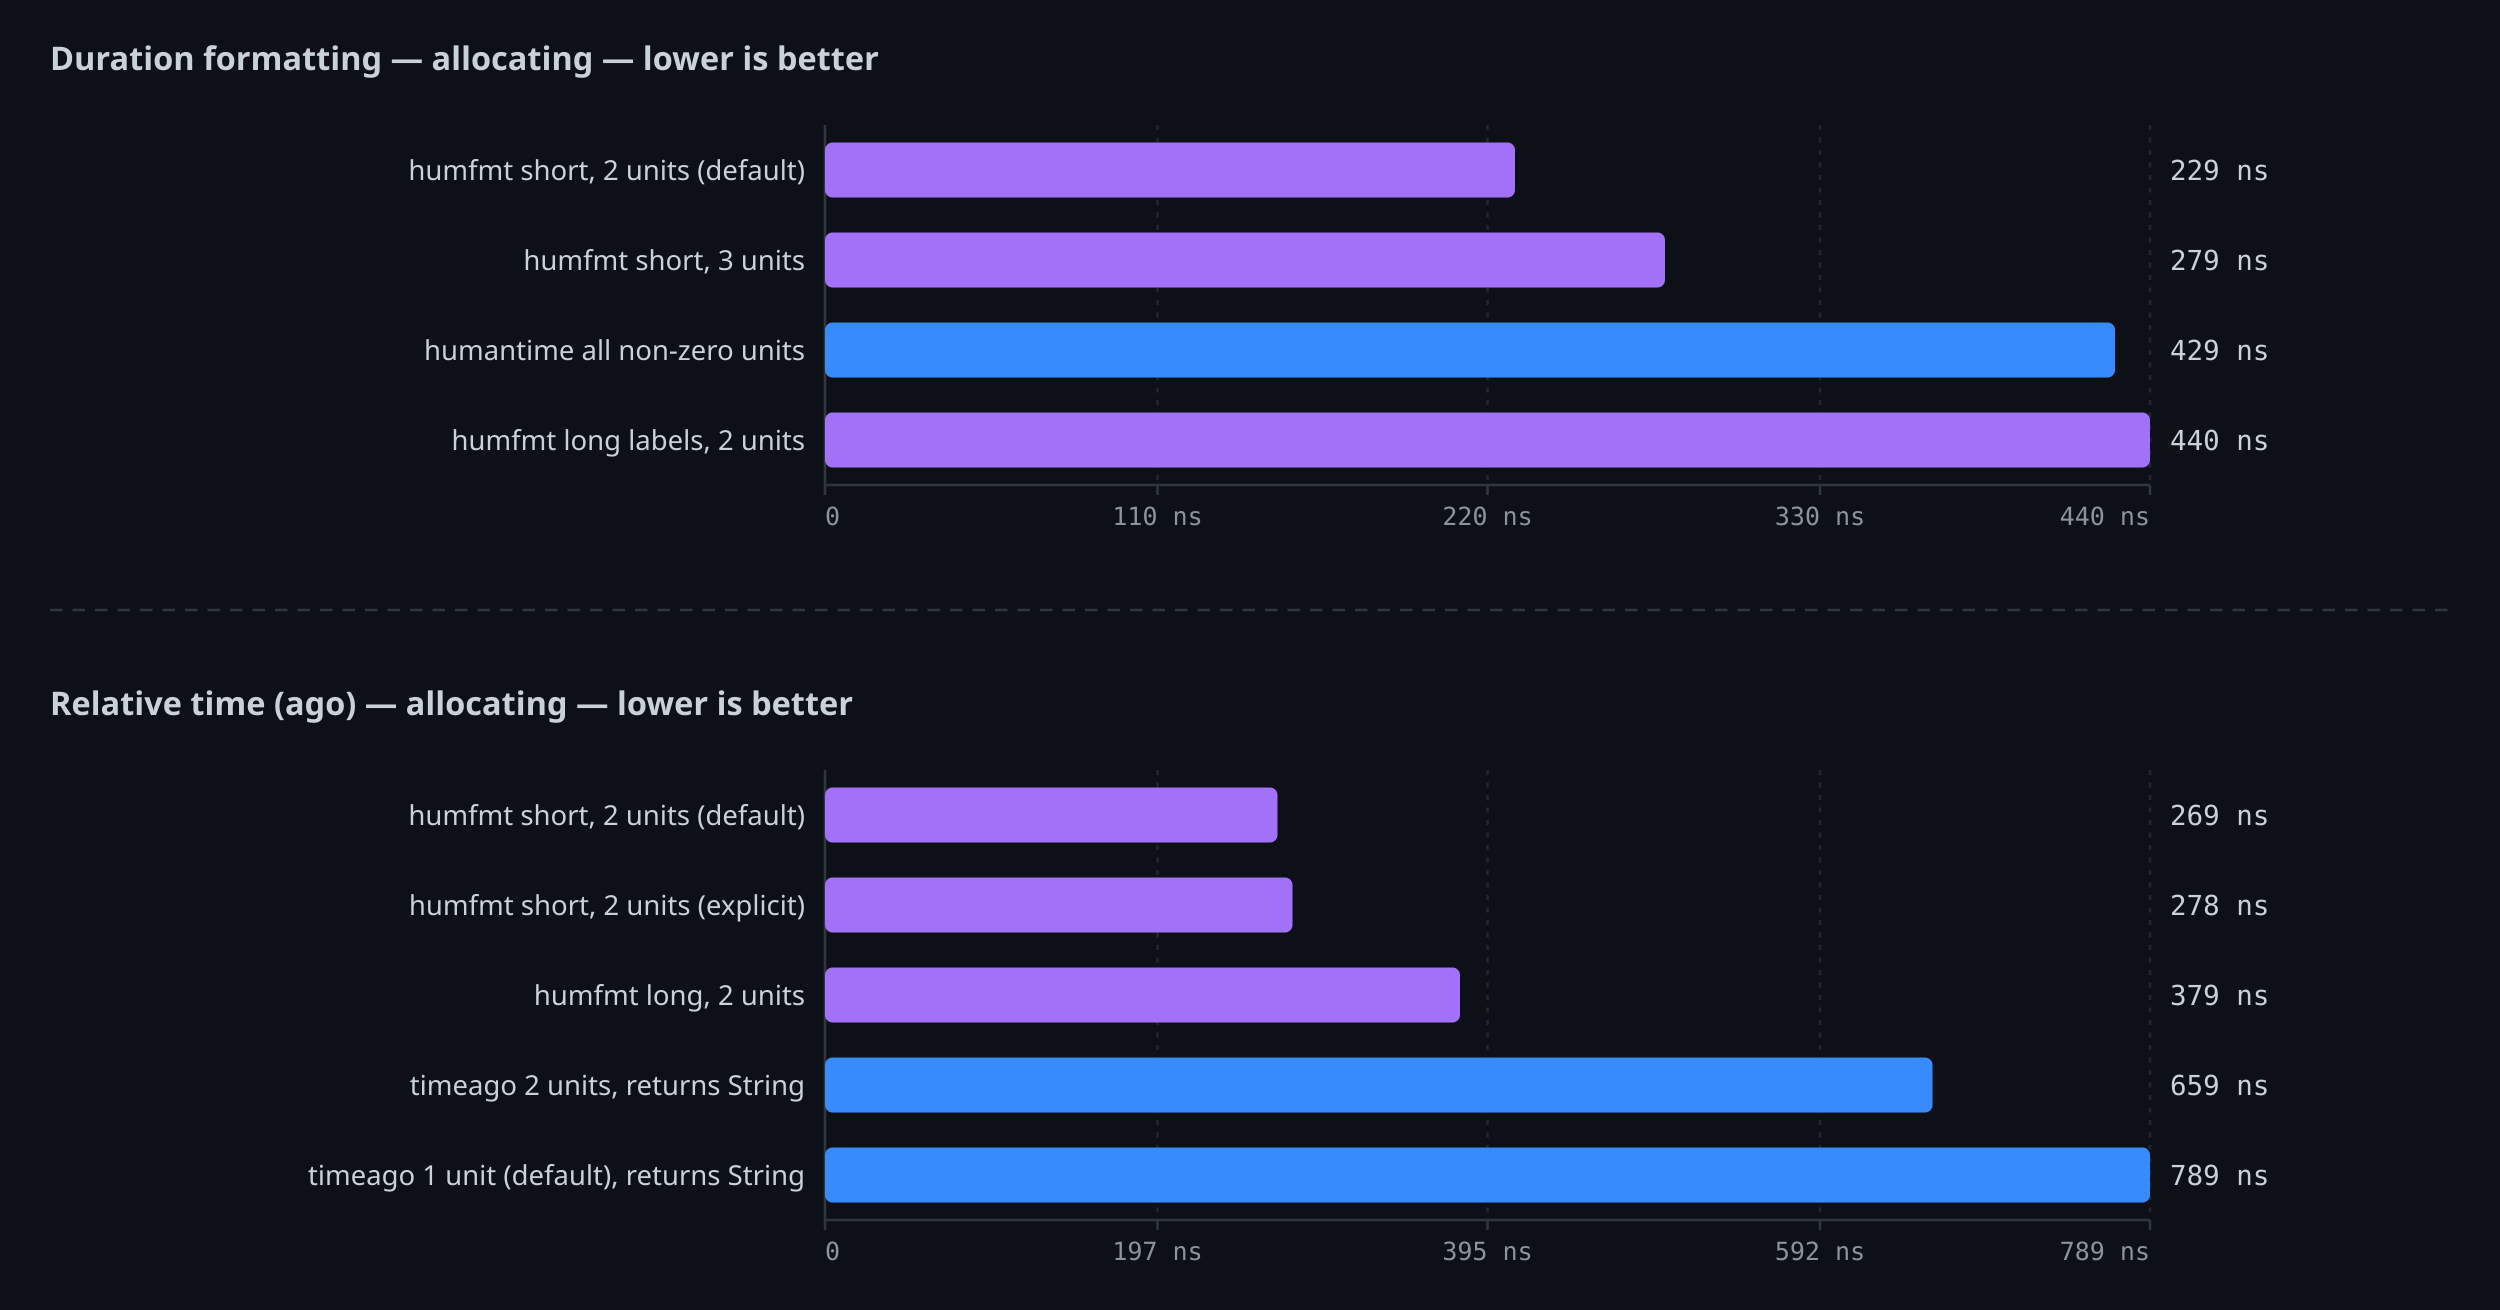
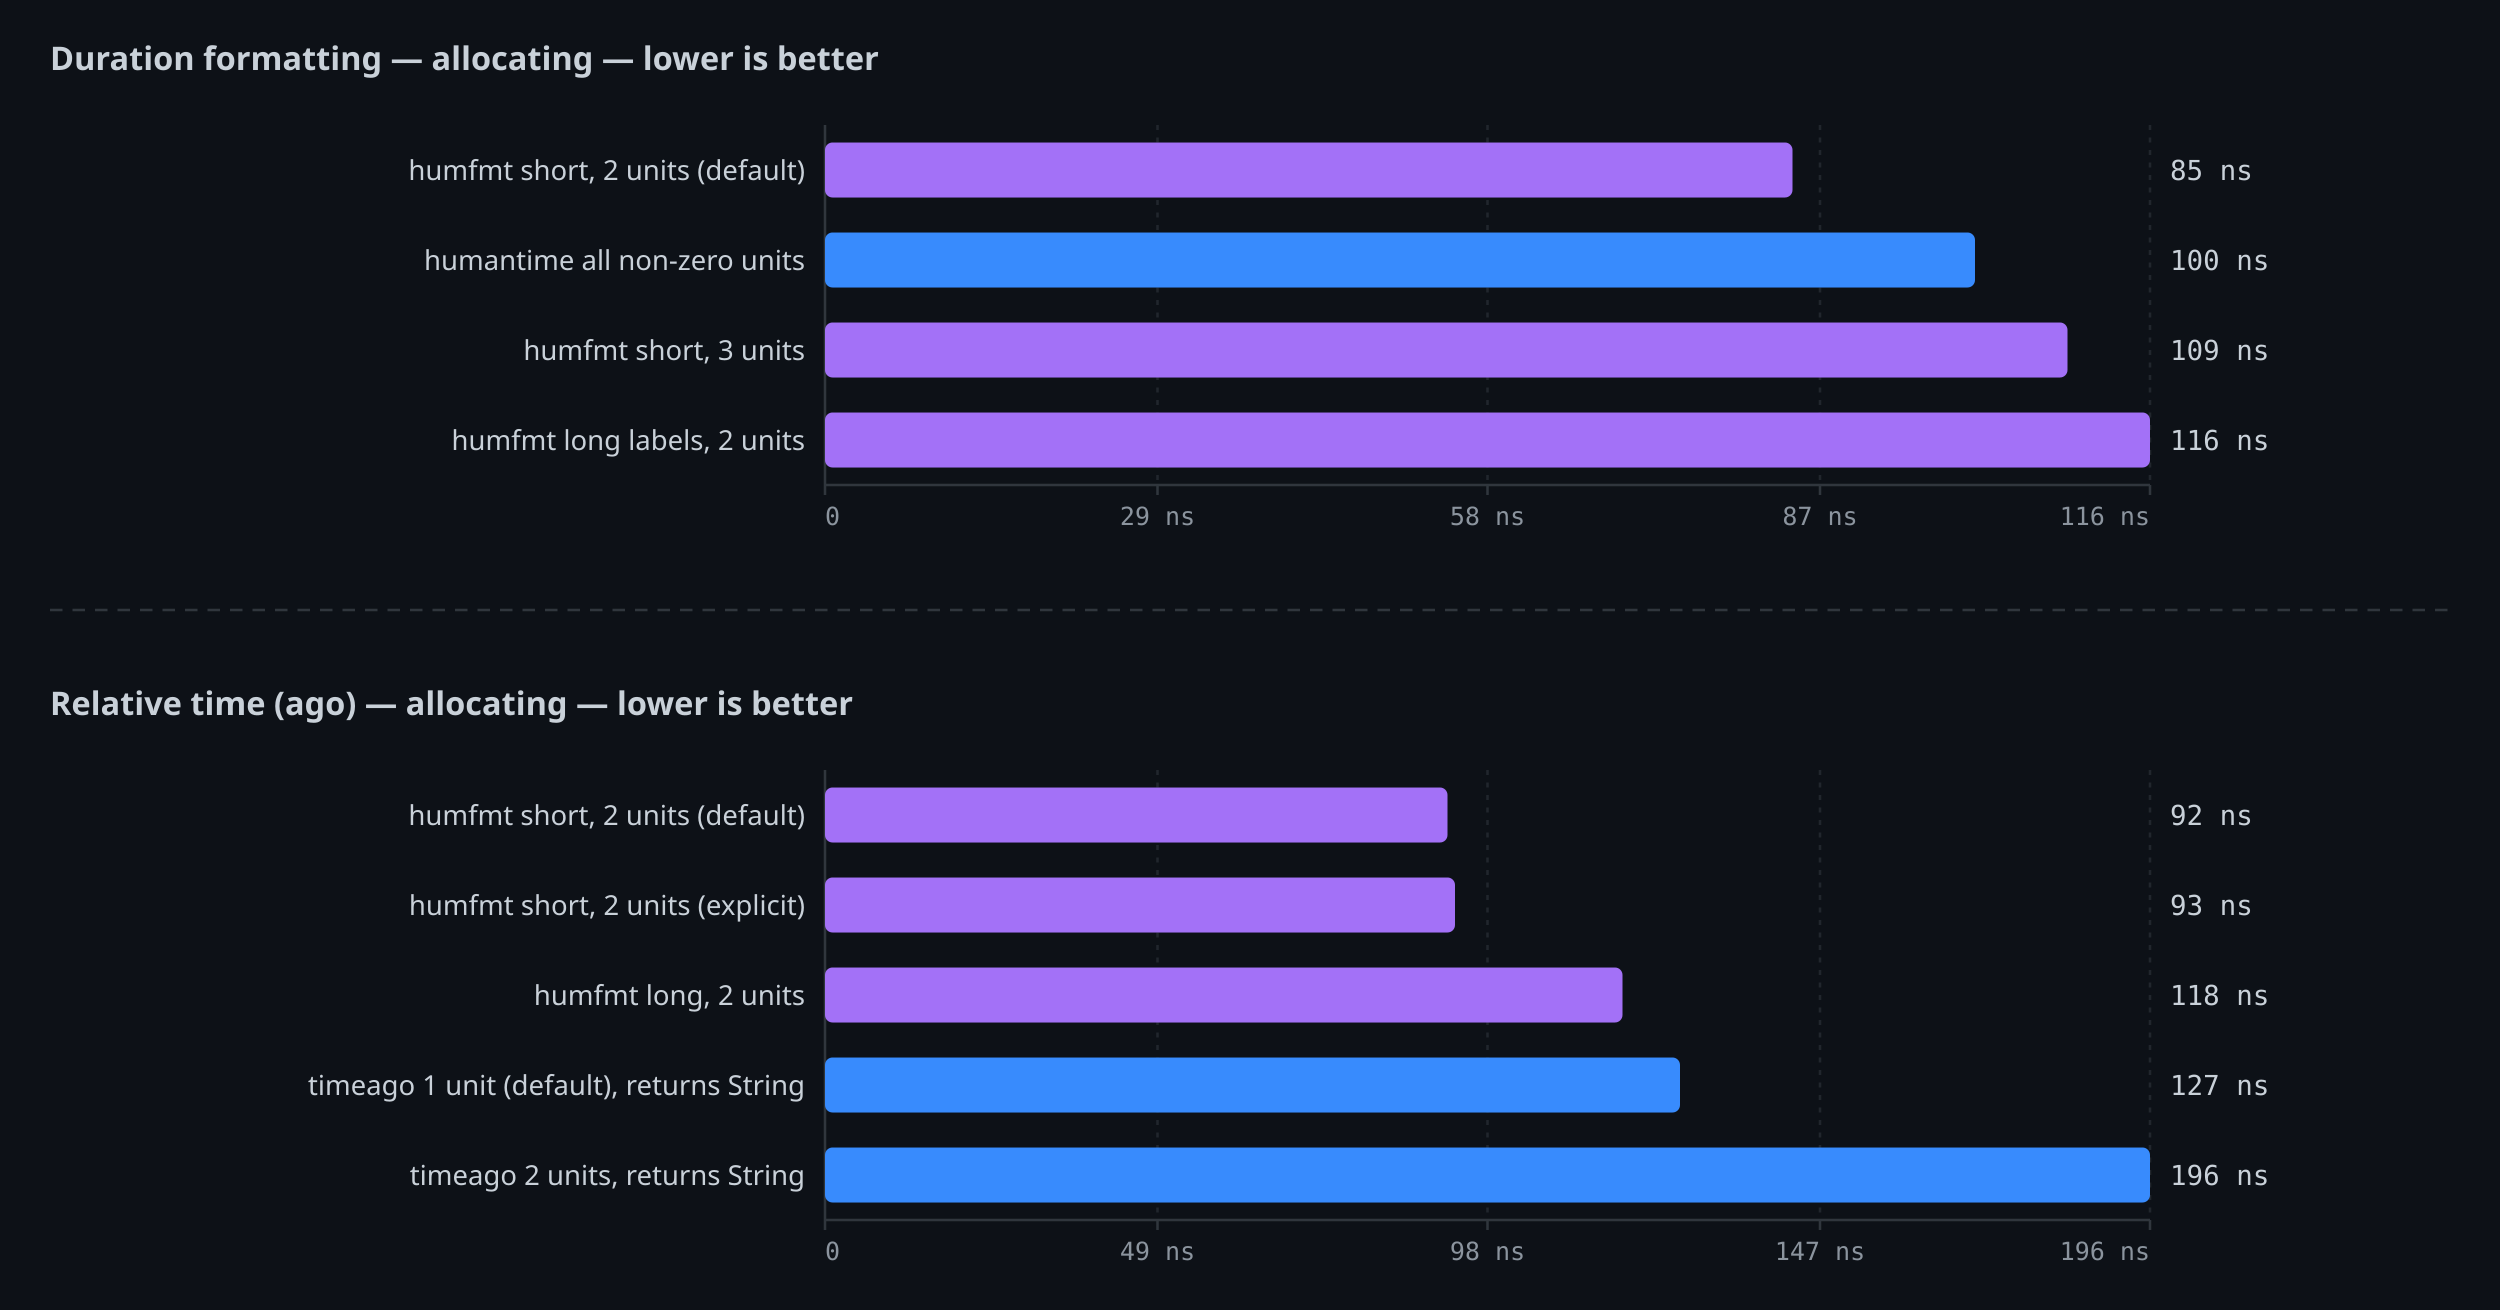
<svg xmlns="http://www.w3.org/2000/svg" width="1000" height="524" viewBox="0 0 1000 524">
  <rect width="100%" height="100%" fill="#0d1117" />
  <text x="20" y="28" fill="#c9d1d9" font-family="ui-sans-serif,system-ui,sans-serif" font-size="13" font-weight="600">Duration formatting — allocating — lower is better</text>
  <line x1="330" y1="50" x2="330" y2="194" stroke="#30363d" stroke-width="1" />
  <line x1="330" y1="194" x2="860" y2="194" stroke="#30363d" stroke-width="1" />
  <line x1="330" y1="194" x2="330" y2="198" stroke="#30363d" stroke-width="1" />
  <text x="330" y="210" fill="#8b949e" font-family="ui-monospace,monospace" font-size="10" text-anchor="start">0</text>
  <line x1="463" y1="50" x2="463" y2="194" stroke="#21262d" stroke-width="1" stroke-dasharray="2 3" />
  <line x1="463" y1="194" x2="463" y2="198" stroke="#30363d" stroke-width="1" />
-   <text x="463" y="210" fill="#8b949e" font-family="ui-monospace,monospace" font-size="10" text-anchor="middle">110 ns</text>
+   <text x="463" y="210" fill="#8b949e" font-family="ui-monospace,monospace" font-size="10" text-anchor="middle">29 ns</text>
  <line x1="595" y1="50" x2="595" y2="194" stroke="#21262d" stroke-width="1" stroke-dasharray="2 3" />
  <line x1="595" y1="194" x2="595" y2="198" stroke="#30363d" stroke-width="1" />
-   <text x="595" y="210" fill="#8b949e" font-family="ui-monospace,monospace" font-size="10" text-anchor="middle">220 ns</text>
+   <text x="595" y="210" fill="#8b949e" font-family="ui-monospace,monospace" font-size="10" text-anchor="middle">58 ns</text>
  <line x1="728" y1="50" x2="728" y2="194" stroke="#21262d" stroke-width="1" stroke-dasharray="2 3" />
  <line x1="728" y1="194" x2="728" y2="198" stroke="#30363d" stroke-width="1" />
-   <text x="728" y="210" fill="#8b949e" font-family="ui-monospace,monospace" font-size="10" text-anchor="middle">330 ns</text>
+   <text x="728" y="210" fill="#8b949e" font-family="ui-monospace,monospace" font-size="10" text-anchor="middle">87 ns</text>
  <line x1="860" y1="50" x2="860" y2="194" stroke="#21262d" stroke-width="1" stroke-dasharray="2 3" />
  <line x1="860" y1="194" x2="860" y2="198" stroke="#30363d" stroke-width="1" />
-   <text x="860" y="210" fill="#8b949e" font-family="ui-monospace,monospace" font-size="10" text-anchor="end">440 ns</text>
-   <rect x="330" y="57" width="276" height="22" fill="#a371f7" rx="3" />
+   <text x="860" y="210" fill="#8b949e" font-family="ui-monospace,monospace" font-size="10" text-anchor="end">116 ns</text>
+   <rect x="330" y="57" width="387" height="22" fill="#a371f7" rx="3" />
  <text x="322" y="72" fill="#c9d1d9" font-family="ui-sans-serif,system-ui,sans-serif" font-size="11" text-anchor="end">humfmt  short, 2 units (default)</text>
-   <text x="868" y="72" fill="#c9d1d9" font-family="ui-monospace,monospace" font-size="11">229 ns</text>
-   <rect x="330" y="93" width="336" height="22" fill="#a371f7" rx="3" />
-   <text x="322" y="108" fill="#c9d1d9" font-family="ui-sans-serif,system-ui,sans-serif" font-size="11" text-anchor="end">humfmt  short, 3 units</text>
-   <text x="868" y="108" fill="#c9d1d9" font-family="ui-monospace,monospace" font-size="11">279 ns</text>
-   <rect x="330" y="129" width="516" height="22" fill="#388bfd" rx="3" />
-   <text x="322" y="144" fill="#c9d1d9" font-family="ui-sans-serif,system-ui,sans-serif" font-size="11" text-anchor="end">humantime  all non-zero units</text>
-   <text x="868" y="144" fill="#c9d1d9" font-family="ui-monospace,monospace" font-size="11">429 ns</text>
+   <text x="868" y="72" fill="#c9d1d9" font-family="ui-monospace,monospace" font-size="11">85 ns</text>
+   <rect x="330" y="93" width="460" height="22" fill="#388bfd" rx="3" />
+   <text x="322" y="108" fill="#c9d1d9" font-family="ui-sans-serif,system-ui,sans-serif" font-size="11" text-anchor="end">humantime  all non-zero units</text>
+   <text x="868" y="108" fill="#c9d1d9" font-family="ui-monospace,monospace" font-size="11">100 ns</text>
+   <rect x="330" y="129" width="497" height="22" fill="#a371f7" rx="3" />
+   <text x="322" y="144" fill="#c9d1d9" font-family="ui-sans-serif,system-ui,sans-serif" font-size="11" text-anchor="end">humfmt  short, 3 units</text>
+   <text x="868" y="144" fill="#c9d1d9" font-family="ui-monospace,monospace" font-size="11">109 ns</text>
  <rect x="330" y="165" width="530" height="22" fill="#a371f7" rx="3" />
  <text x="322" y="180" fill="#c9d1d9" font-family="ui-sans-serif,system-ui,sans-serif" font-size="11" text-anchor="end">humfmt  long labels, 2 units</text>
-   <text x="868" y="180" fill="#c9d1d9" font-family="ui-monospace,monospace" font-size="11">440 ns</text>
+   <text x="868" y="180" fill="#c9d1d9" font-family="ui-monospace,monospace" font-size="11">116 ns</text>
  <line x1="20" y1="244" x2="980" y2="244" stroke="#30363d" stroke-width="1" stroke-dasharray="5 4" />
  <text x="20" y="286" fill="#c9d1d9" font-family="ui-sans-serif,system-ui,sans-serif" font-size="13" font-weight="600">Relative time (ago) — allocating — lower is better</text>
  <line x1="330" y1="308" x2="330" y2="488" stroke="#30363d" stroke-width="1" />
  <line x1="330" y1="488" x2="860" y2="488" stroke="#30363d" stroke-width="1" />
  <line x1="330" y1="488" x2="330" y2="492" stroke="#30363d" stroke-width="1" />
  <text x="330" y="504" fill="#8b949e" font-family="ui-monospace,monospace" font-size="10" text-anchor="start">0</text>
  <line x1="463" y1="308" x2="463" y2="488" stroke="#21262d" stroke-width="1" stroke-dasharray="2 3" />
  <line x1="463" y1="488" x2="463" y2="492" stroke="#30363d" stroke-width="1" />
-   <text x="463" y="504" fill="#8b949e" font-family="ui-monospace,monospace" font-size="10" text-anchor="middle">197 ns</text>
+   <text x="463" y="504" fill="#8b949e" font-family="ui-monospace,monospace" font-size="10" text-anchor="middle">49 ns</text>
  <line x1="595" y1="308" x2="595" y2="488" stroke="#21262d" stroke-width="1" stroke-dasharray="2 3" />
  <line x1="595" y1="488" x2="595" y2="492" stroke="#30363d" stroke-width="1" />
-   <text x="595" y="504" fill="#8b949e" font-family="ui-monospace,monospace" font-size="10" text-anchor="middle">395 ns</text>
+   <text x="595" y="504" fill="#8b949e" font-family="ui-monospace,monospace" font-size="10" text-anchor="middle">98 ns</text>
  <line x1="728" y1="308" x2="728" y2="488" stroke="#21262d" stroke-width="1" stroke-dasharray="2 3" />
  <line x1="728" y1="488" x2="728" y2="492" stroke="#30363d" stroke-width="1" />
-   <text x="728" y="504" fill="#8b949e" font-family="ui-monospace,monospace" font-size="10" text-anchor="middle">592 ns</text>
+   <text x="728" y="504" fill="#8b949e" font-family="ui-monospace,monospace" font-size="10" text-anchor="middle">147 ns</text>
  <line x1="860" y1="308" x2="860" y2="488" stroke="#21262d" stroke-width="1" stroke-dasharray="2 3" />
  <line x1="860" y1="488" x2="860" y2="492" stroke="#30363d" stroke-width="1" />
-   <text x="860" y="504" fill="#8b949e" font-family="ui-monospace,monospace" font-size="10" text-anchor="end">789 ns</text>
-   <rect x="330" y="315" width="181" height="22" fill="#a371f7" rx="3" />
+   <text x="860" y="504" fill="#8b949e" font-family="ui-monospace,monospace" font-size="10" text-anchor="end">196 ns</text>
+   <rect x="330" y="315" width="249" height="22" fill="#a371f7" rx="3" />
  <text x="322" y="330" fill="#c9d1d9" font-family="ui-sans-serif,system-ui,sans-serif" font-size="11" text-anchor="end">humfmt  short, 2 units (default)</text>
-   <text x="868" y="330" fill="#c9d1d9" font-family="ui-monospace,monospace" font-size="11">269 ns</text>
-   <rect x="330" y="351" width="187" height="22" fill="#a371f7" rx="3" />
+   <text x="868" y="330" fill="#c9d1d9" font-family="ui-monospace,monospace" font-size="11">92 ns</text>
+   <rect x="330" y="351" width="252" height="22" fill="#a371f7" rx="3" />
  <text x="322" y="366" fill="#c9d1d9" font-family="ui-sans-serif,system-ui,sans-serif" font-size="11" text-anchor="end">humfmt  short, 2 units (explicit)</text>
-   <text x="868" y="366" fill="#c9d1d9" font-family="ui-monospace,monospace" font-size="11">278 ns</text>
-   <rect x="330" y="387" width="254" height="22" fill="#a371f7" rx="3" />
+   <text x="868" y="366" fill="#c9d1d9" font-family="ui-monospace,monospace" font-size="11">93 ns</text>
+   <rect x="330" y="387" width="319" height="22" fill="#a371f7" rx="3" />
  <text x="322" y="402" fill="#c9d1d9" font-family="ui-sans-serif,system-ui,sans-serif" font-size="11" text-anchor="end">humfmt  long, 2 units</text>
-   <text x="868" y="402" fill="#c9d1d9" font-family="ui-monospace,monospace" font-size="11">379 ns</text>
-   <rect x="330" y="423" width="443" height="22" fill="#388bfd" rx="3" />
-   <text x="322" y="438" fill="#c9d1d9" font-family="ui-sans-serif,system-ui,sans-serif" font-size="11" text-anchor="end">timeago  2 units, returns String</text>
-   <text x="868" y="438" fill="#c9d1d9" font-family="ui-monospace,monospace" font-size="11">659 ns</text>
+   <text x="868" y="402" fill="#c9d1d9" font-family="ui-monospace,monospace" font-size="11">118 ns</text>
+   <rect x="330" y="423" width="342" height="22" fill="#388bfd" rx="3" />
+   <text x="322" y="438" fill="#c9d1d9" font-family="ui-sans-serif,system-ui,sans-serif" font-size="11" text-anchor="end">timeago  1 unit (default), returns String</text>
+   <text x="868" y="438" fill="#c9d1d9" font-family="ui-monospace,monospace" font-size="11">127 ns</text>
  <rect x="330" y="459" width="530" height="22" fill="#388bfd" rx="3" />
-   <text x="322" y="474" fill="#c9d1d9" font-family="ui-sans-serif,system-ui,sans-serif" font-size="11" text-anchor="end">timeago  1 unit (default), returns String</text>
-   <text x="868" y="474" fill="#c9d1d9" font-family="ui-monospace,monospace" font-size="11">789 ns</text>
+   <text x="322" y="474" fill="#c9d1d9" font-family="ui-sans-serif,system-ui,sans-serif" font-size="11" text-anchor="end">timeago  2 units, returns String</text>
+   <text x="868" y="474" fill="#c9d1d9" font-family="ui-monospace,monospace" font-size="11">196 ns</text>
</svg>
